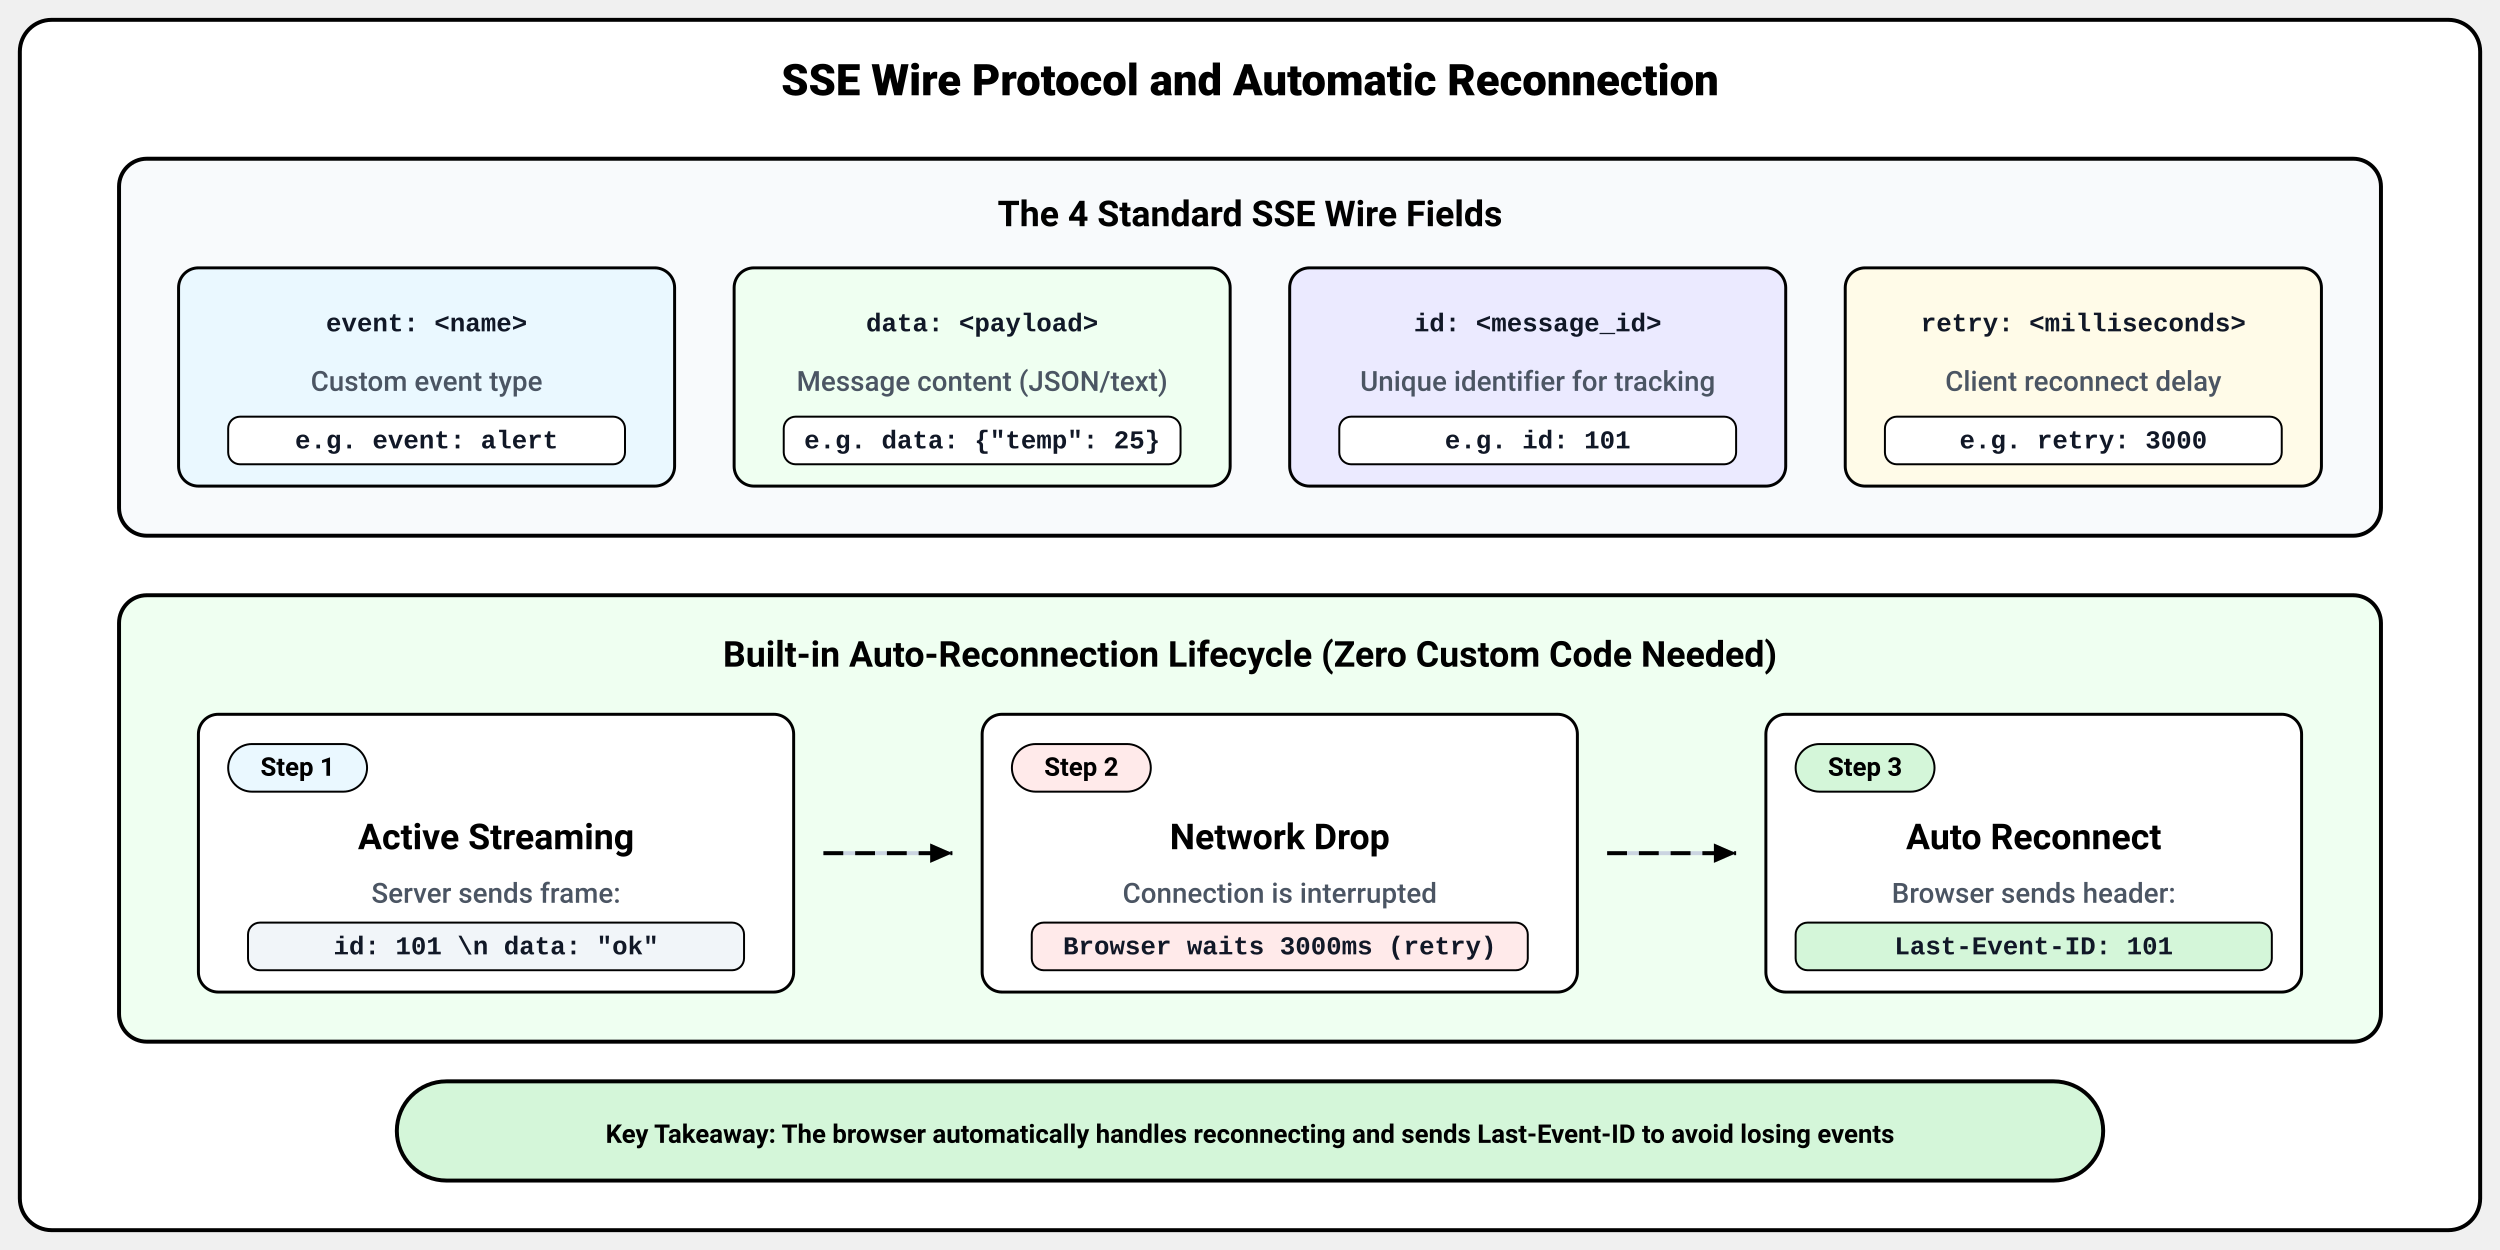
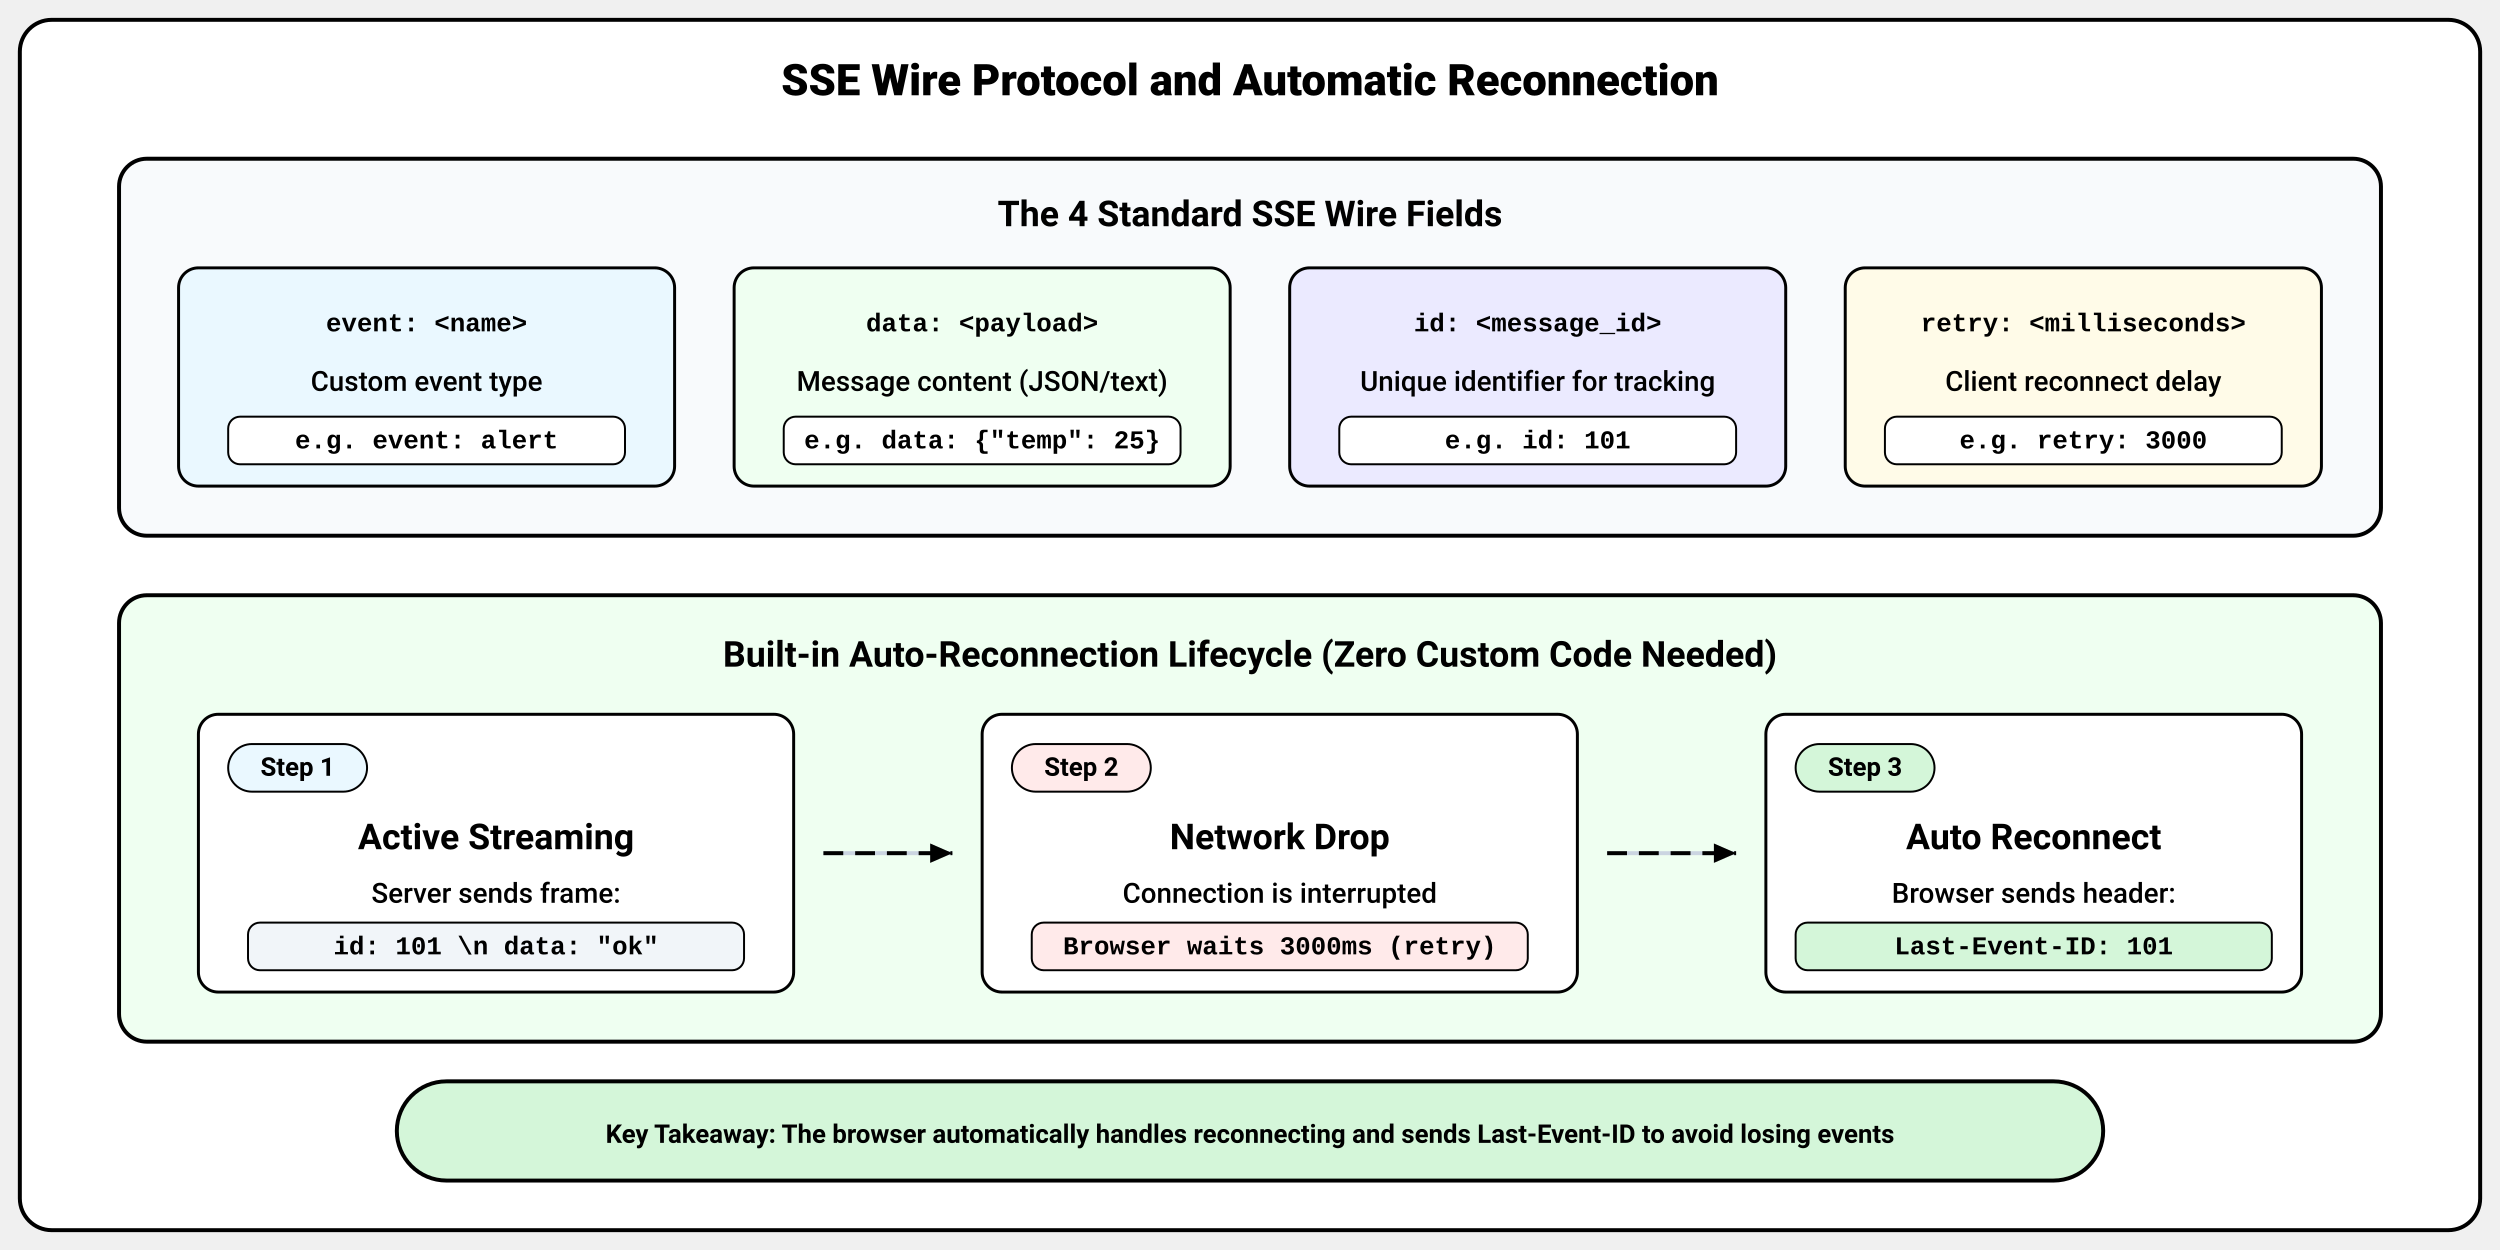
<svg xmlns="http://www.w3.org/2000/svg" viewBox="0 0 1260 630" width="100%">
  <defs>
    <style>
      .txt-title { font-family: -apple-system, BlinkMacSystemFont, "Segoe UI", Roboto, Helvetica, Arial, sans-serif; font-size: 22px; font-weight: 800; fill: #000000; }
      .txt-node-title { font-family: -apple-system, BlinkMacSystemFont, "Segoe UI", Roboto, Helvetica, Arial, sans-serif; font-size: 18px; font-weight: 700; fill: #000000; }
-       .txt-node-sub { font-family: -apple-system, BlinkMacSystemFont, "Segoe UI", Roboto, Helvetica, Arial, sans-serif; font-size: 14px; font-weight: 500; fill: #4b5563; }
-       .txt-node-code { font-family: "SFMono-Regular", Consolas, "Liberation Mono", Menlo, monospace; font-size: 13px; font-weight: 700; fill: #111827; }
+       .txt-node-sub { font-family: -apple-system, BlinkMacSystemFont, "Segoe UI", Roboto, Helvetica, Arial, sans-serif; font-size: 14px; font-weight: 500; fill: #000000; }
+       .txt-node-code { font-family: "SFMono-Regular", Consolas, "Liberation Mono", Menlo, monospace; font-size: 13px; font-weight: 700; fill: #000000; }
      .txt-badge { font-family: -apple-system, BlinkMacSystemFont, "Segoe UI", Roboto, Helvetica, Arial, sans-serif; font-size: 13px; font-weight: 700; fill: #000000; }

      @keyframes flow-dash {
        from { stroke-dashoffset: 0; }
        to { stroke-dashoffset: -32; }
      }
      .anim-flow {
        stroke-dasharray: 10 6;
        animation: flow-dash 1.2s linear infinite;
      }
    </style>
    <marker id="arrow" viewBox="0 0 10 10" refX="8" refY="5" markerWidth="7" markerHeight="7" orient="auto">
      <path d="M 0 1.5 L 8 5 L 0 8.5 z" fill="#000000" />
    </marker>
  </defs>
  <rect x="10" y="10" width="1240" height="610" rx="16" fill="#ffffff" stroke="#000000" stroke-width="2" />
  <text x="630" y="48" class="txt-title" text-anchor="middle">SSE Wire Protocol and Automatic Reconnection</text>
  <g transform="translate(60, 80)">
    <rect width="1140" height="190" rx="14" fill="#f8fafc" stroke="#000000" stroke-width="2" />
    <text x="570" y="34" class="txt-node-title" text-anchor="middle">The 4 Standard SSE Wire Fields</text>
    <g transform="translate(30, 55)">
      <rect width="250" height="110" rx="10" fill="#eaf8ff" stroke="#000000" stroke-width="1.5" />
      <text x="125" y="32" class="txt-node-code" font-size="16" text-anchor="middle">event: &lt;name&gt;</text>
      <text x="125" y="62" class="txt-node-sub" text-anchor="middle">Custom event type</text>
      <rect x="25" y="75" width="200" height="24" rx="6" fill="#ffffff" stroke="#000000" stroke-width="1" />
      <text x="125" y="91" class="txt-node-code" font-size="11" text-anchor="middle">e.g. event: alert</text>
    </g>
    <g transform="translate(310, 55)">
      <rect width="250" height="110" rx="10" fill="#effff1" stroke="#000000" stroke-width="1.5" />
      <text x="125" y="32" class="txt-node-code" font-size="16" text-anchor="middle">data: &lt;payload&gt;</text>
      <text x="125" y="62" class="txt-node-sub" text-anchor="middle">Message content (JSON/text)</text>
      <rect x="25" y="75" width="200" height="24" rx="6" fill="#ffffff" stroke="#000000" stroke-width="1" />
      <text x="125" y="91" class="txt-node-code" font-size="11" text-anchor="middle">e.g. data: {"temp": 25}</text>
    </g>
    <g transform="translate(590, 55)">
      <rect width="250" height="110" rx="10" fill="#ebeaff" stroke="#000000" stroke-width="1.5" />
      <text x="125" y="32" class="txt-node-code" font-size="16" text-anchor="middle">id: &lt;message_id&gt;</text>
      <text x="125" y="62" class="txt-node-sub" text-anchor="middle">Unique identifier for tracking</text>
      <rect x="25" y="75" width="200" height="24" rx="6" fill="#ffffff" stroke="#000000" stroke-width="1" />
      <text x="125" y="91" class="txt-node-code" font-size="11" text-anchor="middle">e.g. id: 101</text>
    </g>
    <g transform="translate(870, 55)">
      <rect width="240" height="110" rx="10" fill="#fffbe8" stroke="#000000" stroke-width="1.5" />
      <text x="120" y="32" class="txt-node-code" font-size="16" text-anchor="middle">retry: &lt;milliseconds&gt;</text>
      <text x="120" y="62" class="txt-node-sub" text-anchor="middle">Client reconnect delay</text>
      <rect x="20" y="75" width="200" height="24" rx="6" fill="#ffffff" stroke="#000000" stroke-width="1" />
      <text x="120" y="91" class="txt-node-code" font-size="11" text-anchor="middle">e.g. retry: 3000</text>
    </g>
  </g>
  <g transform="translate(60, 300)">
    <rect width="1140" height="225" rx="14" fill="#effff1" stroke="#000000" stroke-width="2" />
    <text x="570" y="36" class="txt-node-title" text-anchor="middle">Built-in Auto-Reconnection Lifecycle (Zero Custom Code Needed)</text>
    <g transform="translate(40, 60)">
      <rect width="300" height="140" rx="10" fill="#ffffff" stroke="#000000" stroke-width="1.5" />
      <rect x="15" y="15" width="70" height="24" rx="12" fill="#eaf8ff" stroke="#000000" stroke-width="1" />
      <text x="50" y="31" class="txt-badge" font-size="12" text-anchor="middle">Step 1</text>
      <text x="150" y="68" class="txt-node-title" font-size="16" text-anchor="middle">Active Streaming</text>
      <text x="150" y="95" class="txt-node-sub" text-anchor="middle">Server sends frame:</text>
      <rect x="25" y="105" width="250" height="24" rx="6" fill="#f1f5f9" stroke="#000000" stroke-width="1" />
      <text x="150" y="121" class="txt-node-code" font-size="11" text-anchor="middle">id: 101 \n data: "ok"</text>
    </g>
    <path d="M 355 130 L 420 130" fill="none" stroke="#cbd5e1" stroke-width="2" />
    <path d="M 355 130 L 420 130" fill="none" stroke="#000000" stroke-width="2" class="anim-flow" marker-end="url(#arrow)" />
    <g transform="translate(435, 60)">
      <rect width="300" height="140" rx="10" fill="#ffffff" stroke="#000000" stroke-width="1.5" />
      <rect x="15" y="15" width="70" height="24" rx="12" fill="#ffeaea" stroke="#000000" stroke-width="1" />
      <text x="50" y="31" class="txt-badge" font-size="12" text-anchor="middle">Step 2</text>
      <text x="150" y="68" class="txt-node-title" font-size="16" text-anchor="middle">Network Drop</text>
      <text x="150" y="95" class="txt-node-sub" text-anchor="middle">Connection is interrupted</text>
      <rect x="25" y="105" width="250" height="24" rx="6" fill="#ffeaea" stroke="#000000" stroke-width="1" />
      <text x="150" y="121" class="txt-node-code" font-size="11" text-anchor="middle">Browser waits 3000ms (retry)</text>
    </g>
    <path d="M 750 130 L 815 130" fill="none" stroke="#cbd5e1" stroke-width="2" />
    <path d="M 750 130 L 815 130" fill="none" stroke="#000000" stroke-width="2" class="anim-flow" marker-end="url(#arrow)" />
    <g transform="translate(830, 60)">
      <rect width="270" height="140" rx="10" fill="#ffffff" stroke="#000000" stroke-width="1.5" />
      <rect x="15" y="15" width="70" height="24" rx="12" fill="#d4f6d9" stroke="#000000" stroke-width="1" />
      <text x="50" y="31" class="txt-badge" font-size="12" text-anchor="middle">Step 3</text>
      <text x="135" y="68" class="txt-node-title" font-size="16" text-anchor="middle">Auto Reconnect</text>
      <text x="135" y="95" class="txt-node-sub" text-anchor="middle">Browser sends header:</text>
      <rect x="15" y="105" width="240" height="24" rx="6" fill="#d4f6d9" stroke="#000000" stroke-width="1" />
      <text x="135" y="121" class="txt-node-code" font-size="11" text-anchor="middle">Last-Event-ID: 101</text>
    </g>
  </g>
  <g transform="translate(200, 545)">
    <rect width="860" height="50" rx="25" fill="#d4f6d9" stroke="#000000" stroke-width="2" />
    <text x="430" y="31" class="txt-badge" font-size="15" text-anchor="middle">Key Takeaway: The browser automatically handles reconnecting and sends Last-Event-ID to avoid losing events</text>
  </g>
</svg>
